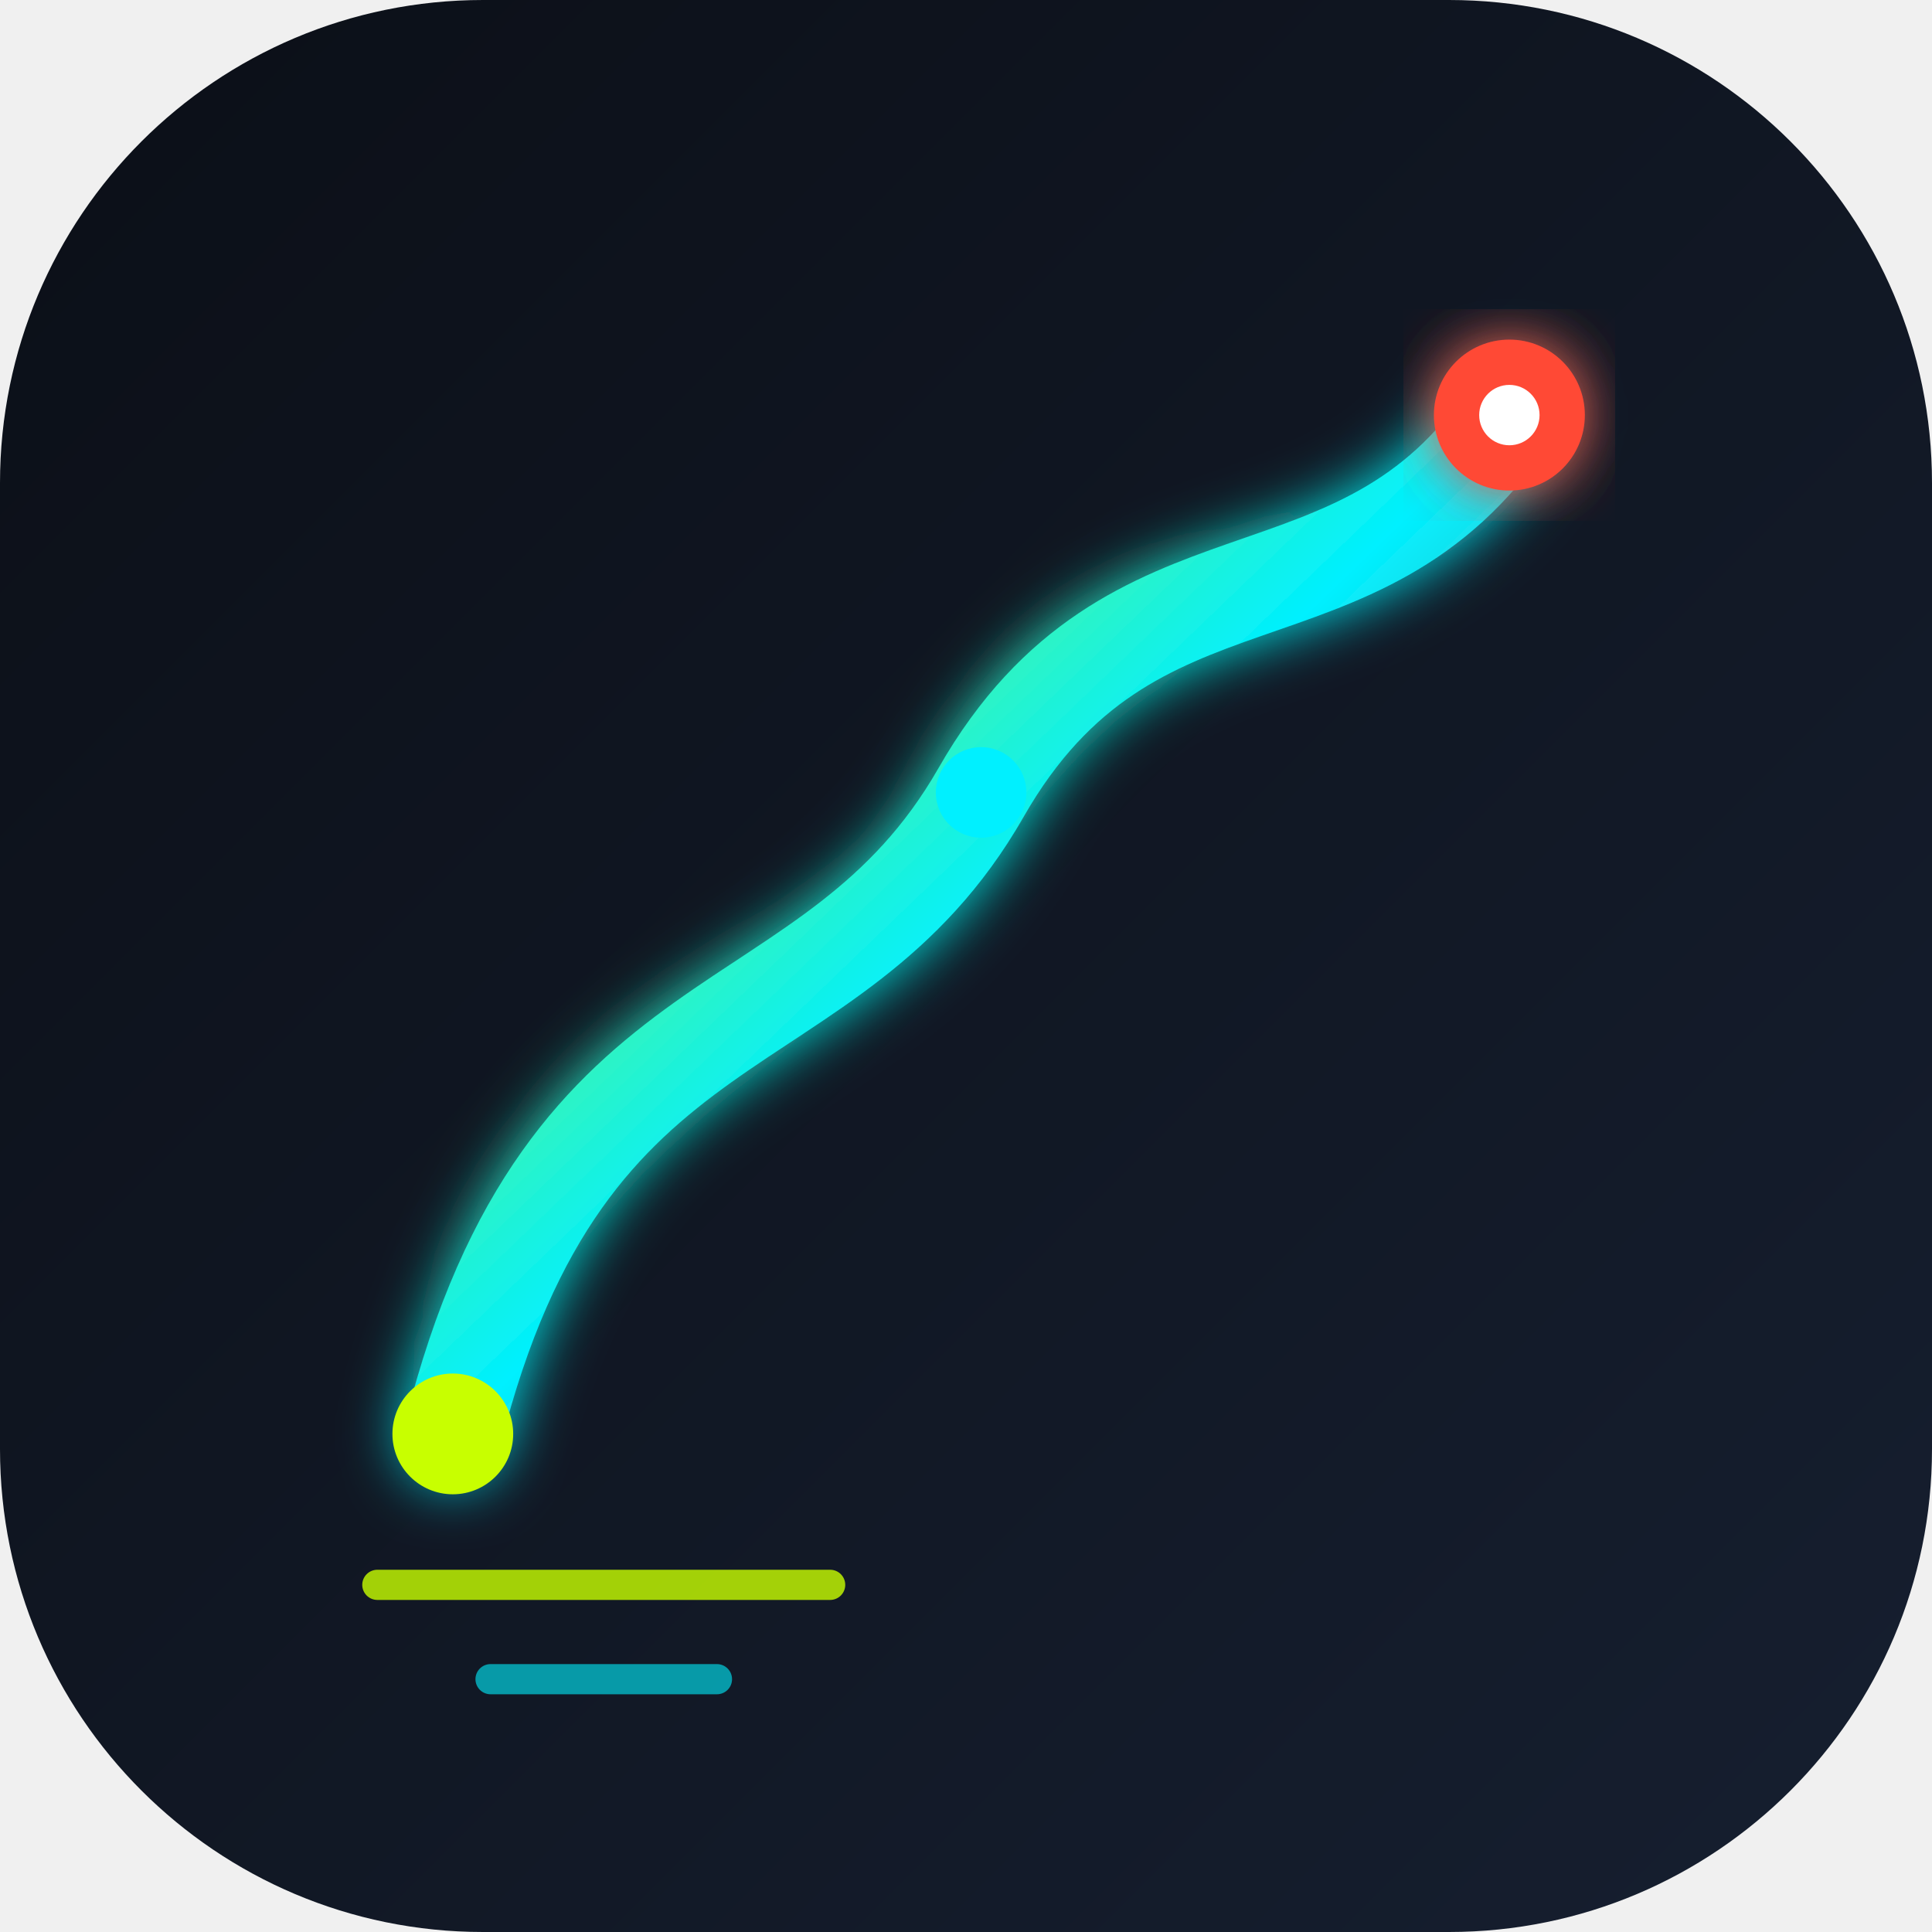
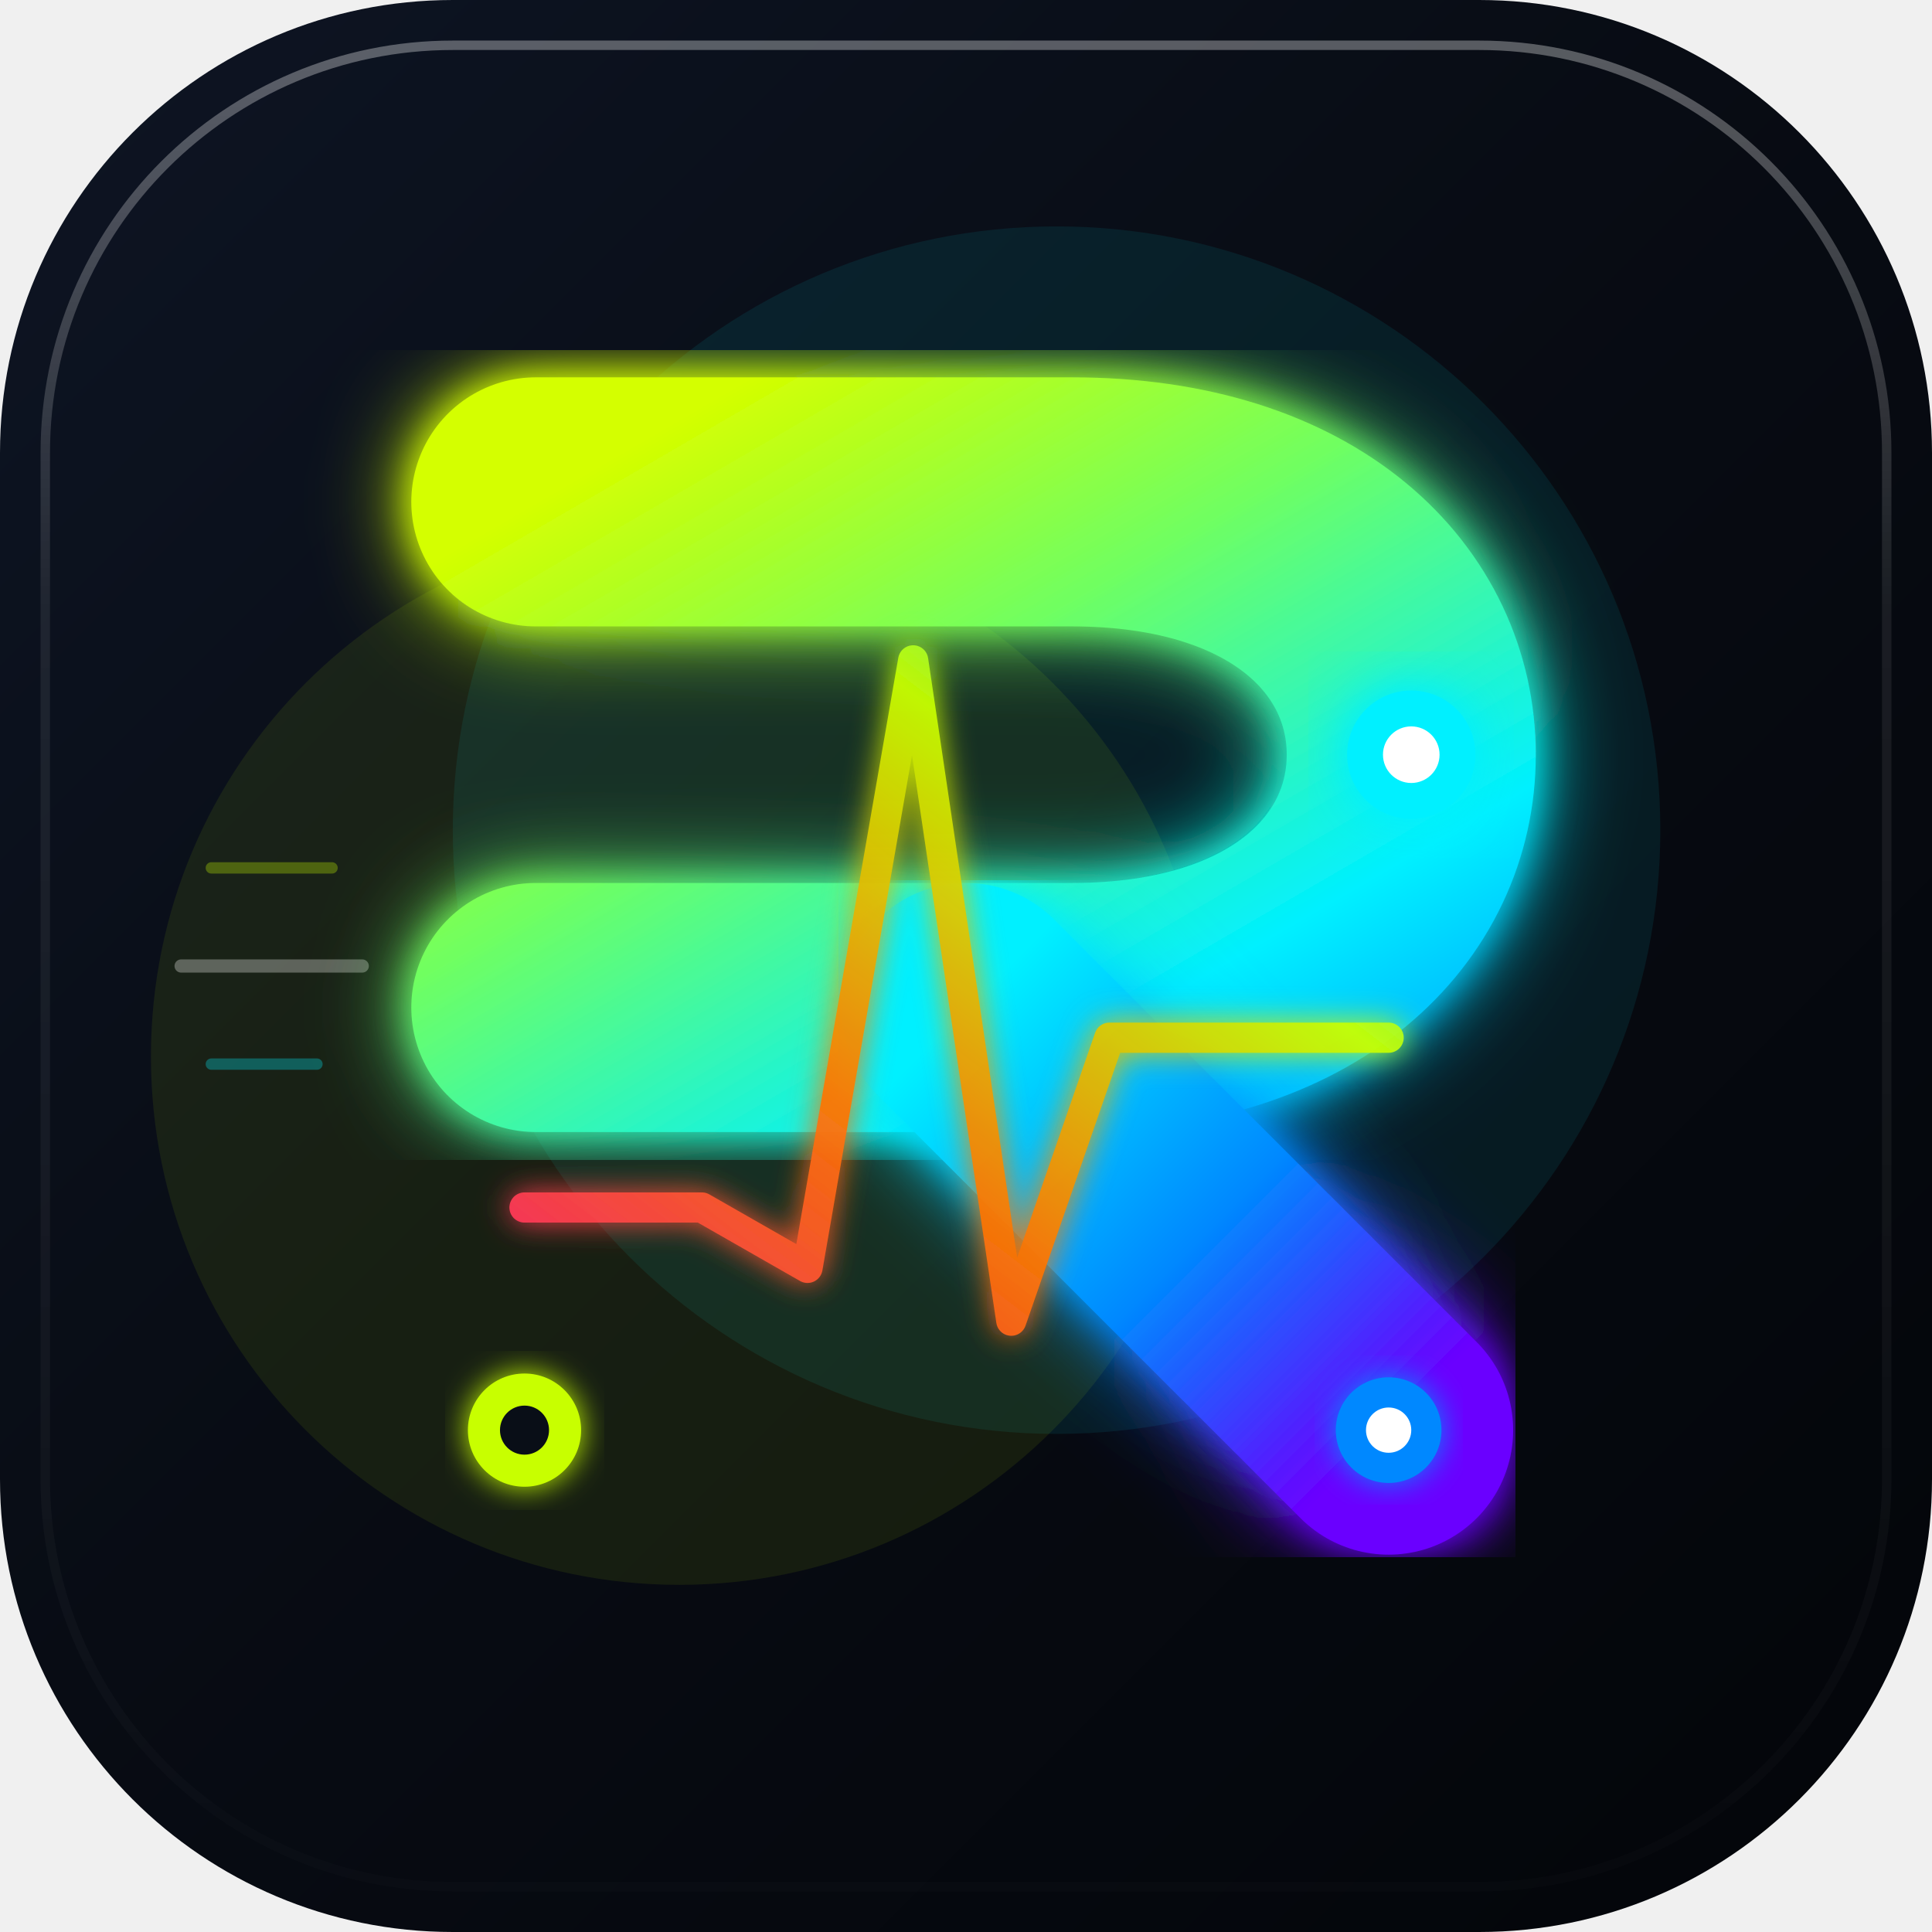
<svg xmlns="http://www.w3.org/2000/svg" viewBox="0 0 512 512" width="512" height="512">
  <defs>
-     <linearGradient id="bg" x1="0%" y1="0%" x2="100%" y2="100%">
-       <stop offset="0%" stop-color="#0b0f17" />
-       <stop offset="100%" stop-color="#161f30" />
+     <linearGradient id="rc-bg" x1="0%" y1="0%" x2="100%" y2="100%">
+       <stop offset="0%" stop-color="#0e1524" />
+       <stop offset="45%" stop-color="#080c14" />
+       <stop offset="100%" stop-color="#030509" />
    </linearGradient>
-     <linearGradient id="neon" x1="0%" y1="0%" x2="100%" y2="100%">
-       <stop offset="0%" stop-color="#c8ff00" />
-       <stop offset="50%" stop-color="#00f0ff" />
-       <stop offset="100%" stop-color="#ff4a36" />
+     <linearGradient id="rc-track" x1="0%" y1="0%" x2="100%" y2="100%">
+       <stop offset="0%" stop-color="#d4ff00" />
+       <stop offset="40%" stop-color="#70ff60" />
+       <stop offset="85%" stop-color="#00f0ff" />
+       <stop offset="100%" stop-color="#00c8ff" />
    </linearGradient>
-     <filter id="glow" x="-20%" y="-20%" width="140%" height="140%">
-       <feGaussianBlur stdDeviation="8" result="blur" />
+     <linearGradient id="rc-kick" x1="0%" y1="0%" x2="100%" y2="100%">
+       <stop offset="0%" stop-color="#00f0ff" />
+       <stop offset="55%" stop-color="#0088ff" />
+       <stop offset="100%" stop-color="#6a00ff" />
+     </linearGradient>
+     <linearGradient id="rc-pulse" x1="0%" y1="100%" x2="100%" y2="0%">
+       <stop offset="0%" stop-color="#ff2a6d" />
+       <stop offset="35%" stop-color="#ff7700" />
+       <stop offset="70%" stop-color="#c8ff00" />
+       <stop offset="100%" stop-color="#00f0ff" />
+     </linearGradient>
+     <linearGradient id="rc-rim" x1="0%" y1="0%" x2="0%" y2="100%">
+       <stop offset="0%" stop-color="#ffffff" stop-opacity="0.32" />
+       <stop offset="30%" stop-color="#ffffff" stop-opacity="0.08" />
+       <stop offset="100%" stop-color="#ffffff" stop-opacity="0.01" />
+     </linearGradient>
+     <filter id="rc-glow" x="-30%" y="-30%" width="160%" height="160%">
+       <feGaussianBlur in="SourceGraphic" stdDeviation="12" result="blur1" />
+       <feGaussianBlur in="SourceGraphic" stdDeviation="5" result="blur2" />
+       <feMerge>
+         <feMergeNode in="blur1" />
+         <feMergeNode in="blur2" />
+         <feMergeNode in="SourceGraphic" />
+       </feMerge>
+     </filter>
+     <filter id="rc-glow-subtle" x="-20%" y="-20%" width="140%" height="140%">
+       <feGaussianBlur in="SourceGraphic" stdDeviation="4" result="blur" />
      <feMerge>
        <feMergeNode in="blur" />
        <feMergeNode in="SourceGraphic" />
      </feMerge>
    </filter>
  </defs>
-   <rect width="512" height="512" rx="128" fill="url(#bg)" />
-   <path d="M 120 380 C 150 260, 220 280, 260 210 C 300 140, 360 170, 400 110" fill="none" stroke="url(#neon)" stroke-width="26" stroke-linecap="round" stroke-linejoin="round" filter="url(#glow)" />
-   <circle cx="120" cy="380" r="16" fill="#c8ff00" />
-   <circle cx="260" cy="210" r="12" fill="#00f0ff" />
-   <circle cx="400" cy="110" r="20" fill="#ff4a36" filter="url(#glow)" />
-   <circle cx="400" cy="110" r="8" fill="#ffffff" />
-   <path d="M 100 420 L 220 420" stroke="#c8ff00" stroke-width="8" stroke-linecap="round" opacity="0.8" />
-   <path d="M 130 445 L 190 445" stroke="#00f0ff" stroke-width="8" stroke-linecap="round" opacity="0.6" />
+   <rect width="512" height="512" rx="120" fill="url(#rc-bg)" />
+   <rect x="12" y="12" width="488" height="488" rx="108" fill="none" stroke="url(#rc-rim)" stroke-width="2.5" />
+   <circle cx="280" cy="220" r="160" fill="#00f0ff" opacity="0.08" />
+   <circle cx="180" cy="280" r="140" fill="#c8ff00" opacity="0.08" />
+   <g opacity="0.3">
+     <line x1="56" y1="230" x2="88" y2="230" stroke="#c8ff00" stroke-width="3" stroke-linecap="round" />
+     <line x1="48" y1="256" x2="96" y2="256" stroke="#ffffff" stroke-width="3.5" stroke-linecap="round" />
+     <line x1="56" y1="282" x2="84" y2="282" stroke="#00f0ff" stroke-width="3" stroke-linecap="round" />
+   </g>
+   <path d="M 139 133 L 139 379" stroke="url(#rc-track)" stroke-width="66" stroke-linecap="round" filter="url(#rc-glow)" />
+   <path d="M 142 133 H 284 C 344 133 374 165 374 200 C 374 235 344 267 284 267 H 142" fill="none" stroke="url(#rc-track)" stroke-width="66" stroke-linecap="round" stroke-linejoin="round" filter="url(#rc-glow)" />
+   <path d="M 256 267 L 368 379" stroke="url(#rc-kick)" stroke-width="66" stroke-linecap="round" filter="url(#rc-glow)" />
+   <path d="M 139 320 L 186 320 L 214 336 L 242 175 L 268 350 L 294 275 L 368 275" fill="none" stroke="url(#rc-pulse)" stroke-width="8" stroke-linecap="round" stroke-linejoin="round" opacity="0.95" filter="url(#rc-glow-subtle)" />
+   <circle cx="374" cy="200" r="17" fill="#00f0ff" filter="url(#rc-glow)" />
+   <circle cx="374" cy="200" r="7.5" fill="#ffffff" />
+   <circle cx="368" cy="379" r="14" fill="#0088ff" filter="url(#rc-glow-subtle)" />
+   <circle cx="368" cy="379" r="6" fill="#ffffff" />
+   <circle cx="139" cy="379" r="15" fill="#c8ff00" filter="url(#rc-glow-subtle)" />
+   <circle cx="139" cy="379" r="6.5" fill="#090e17" />
</svg>
